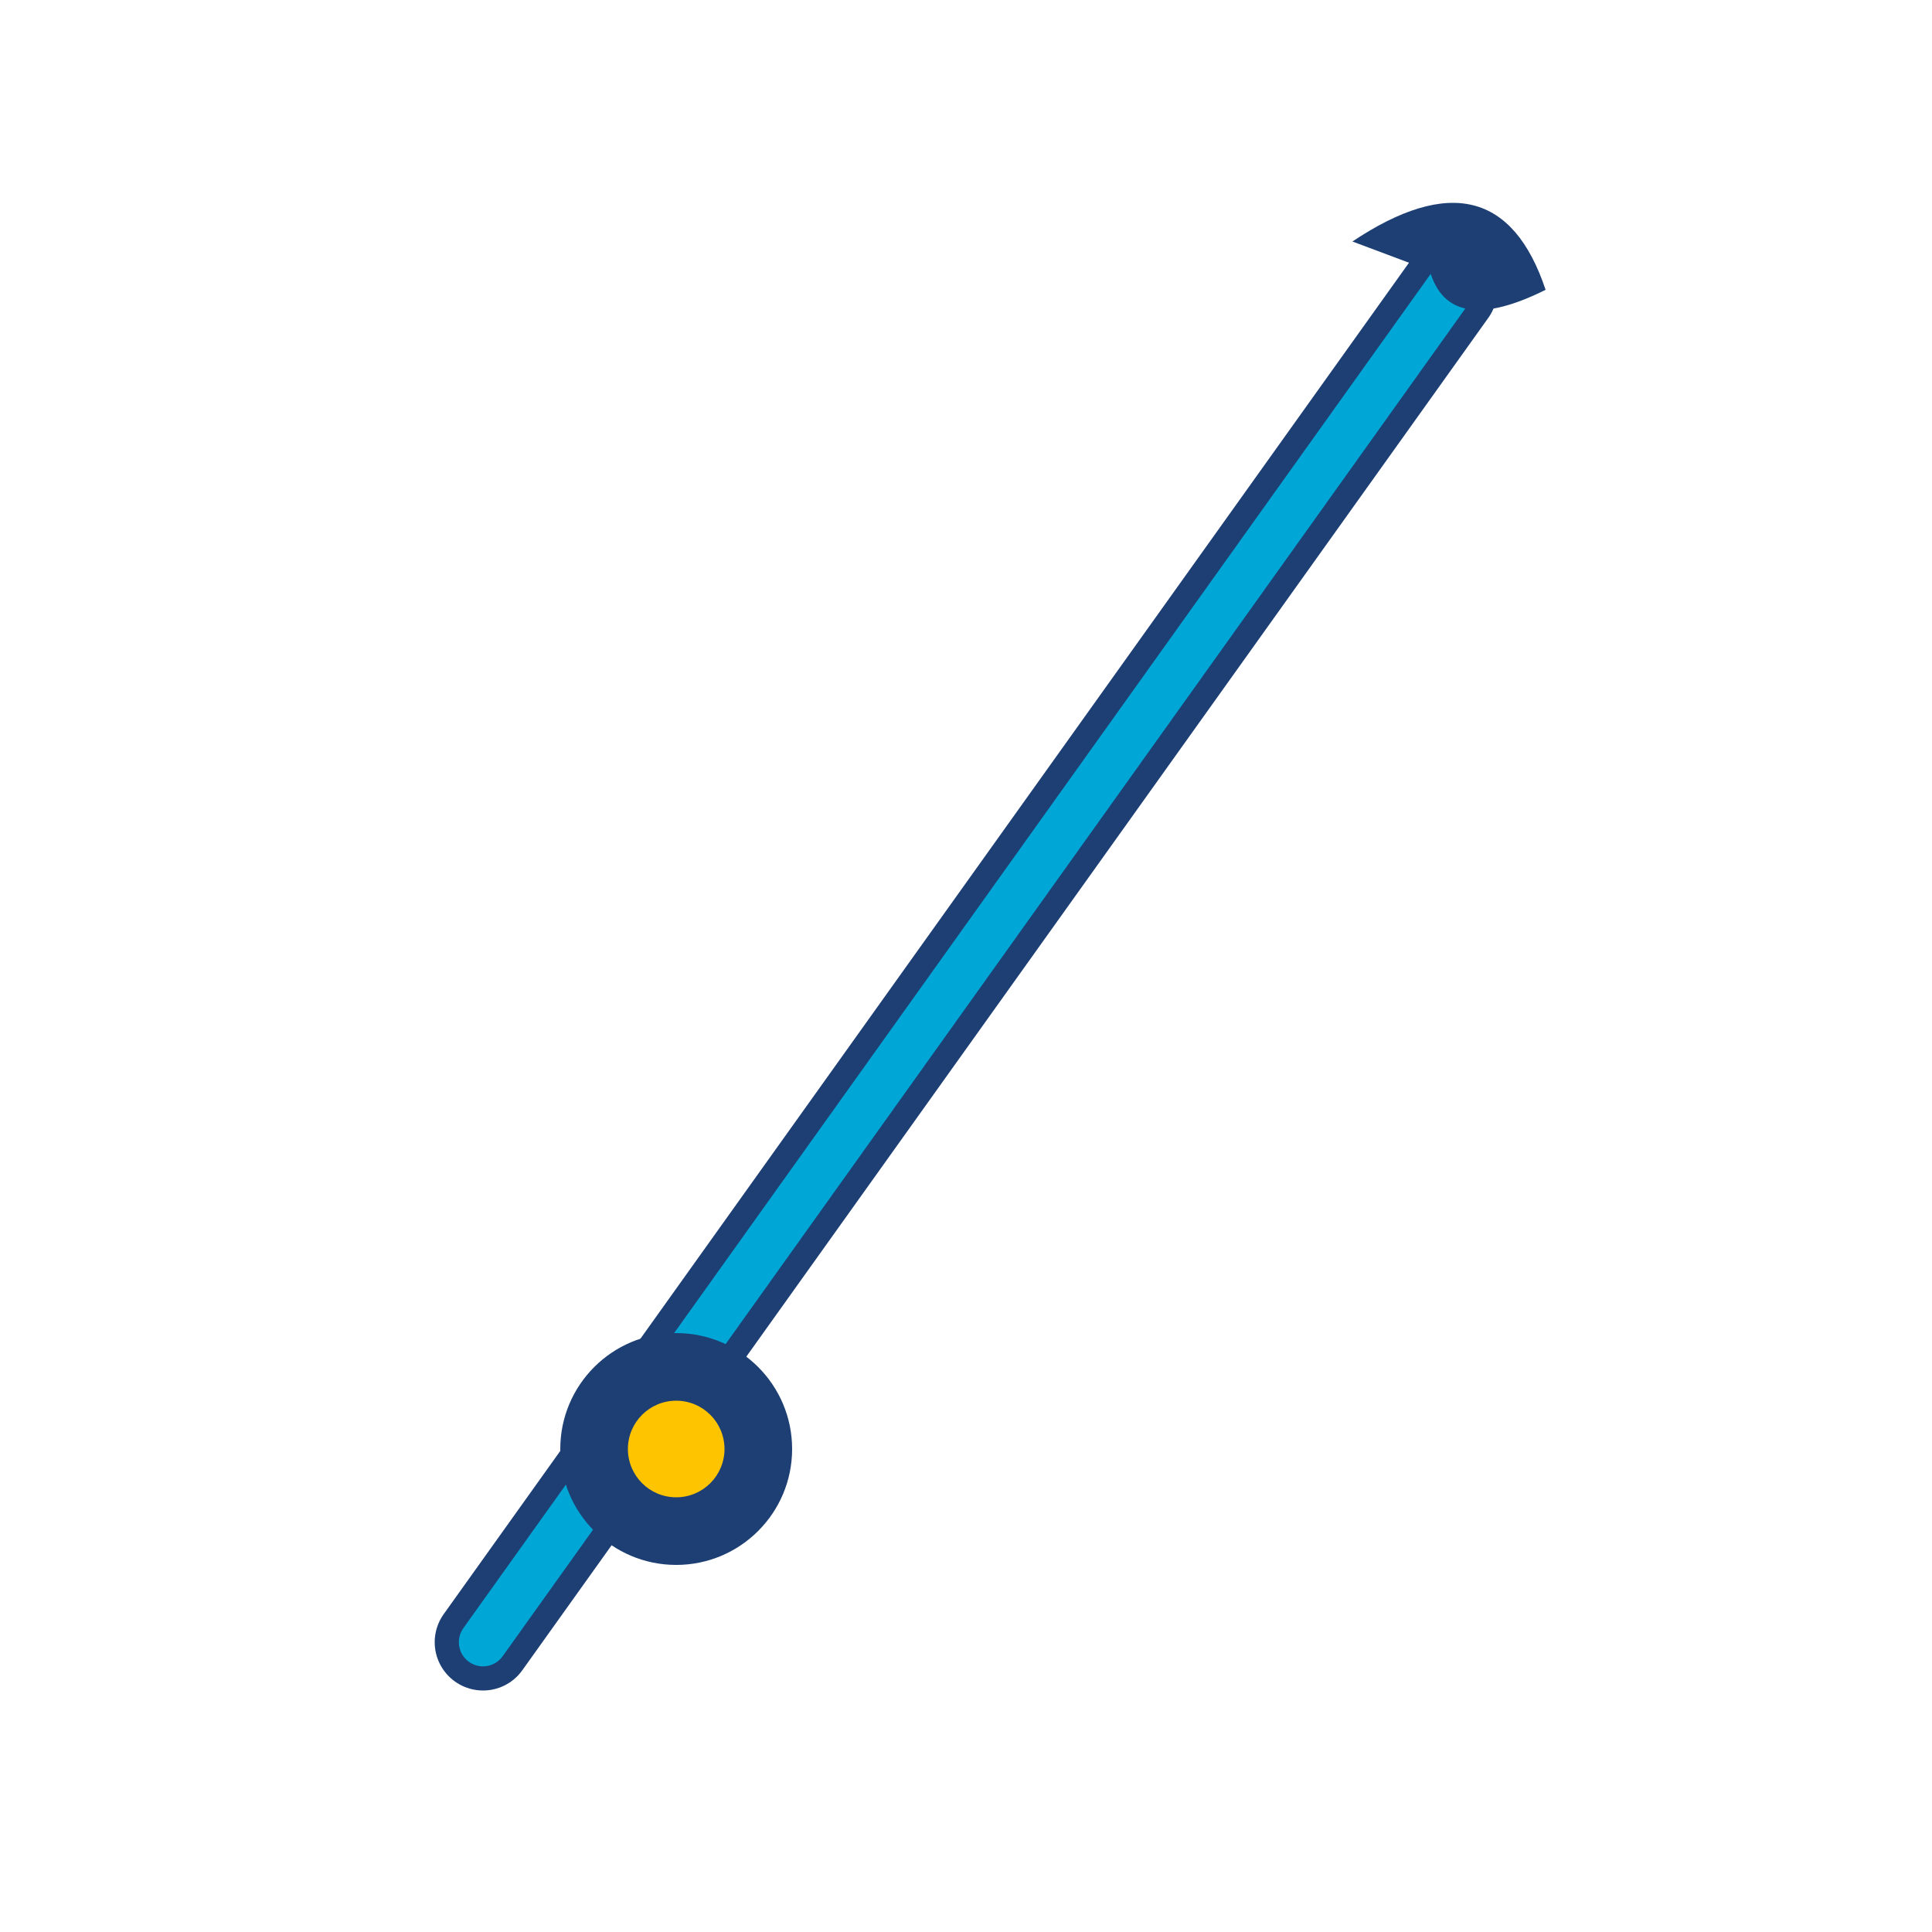
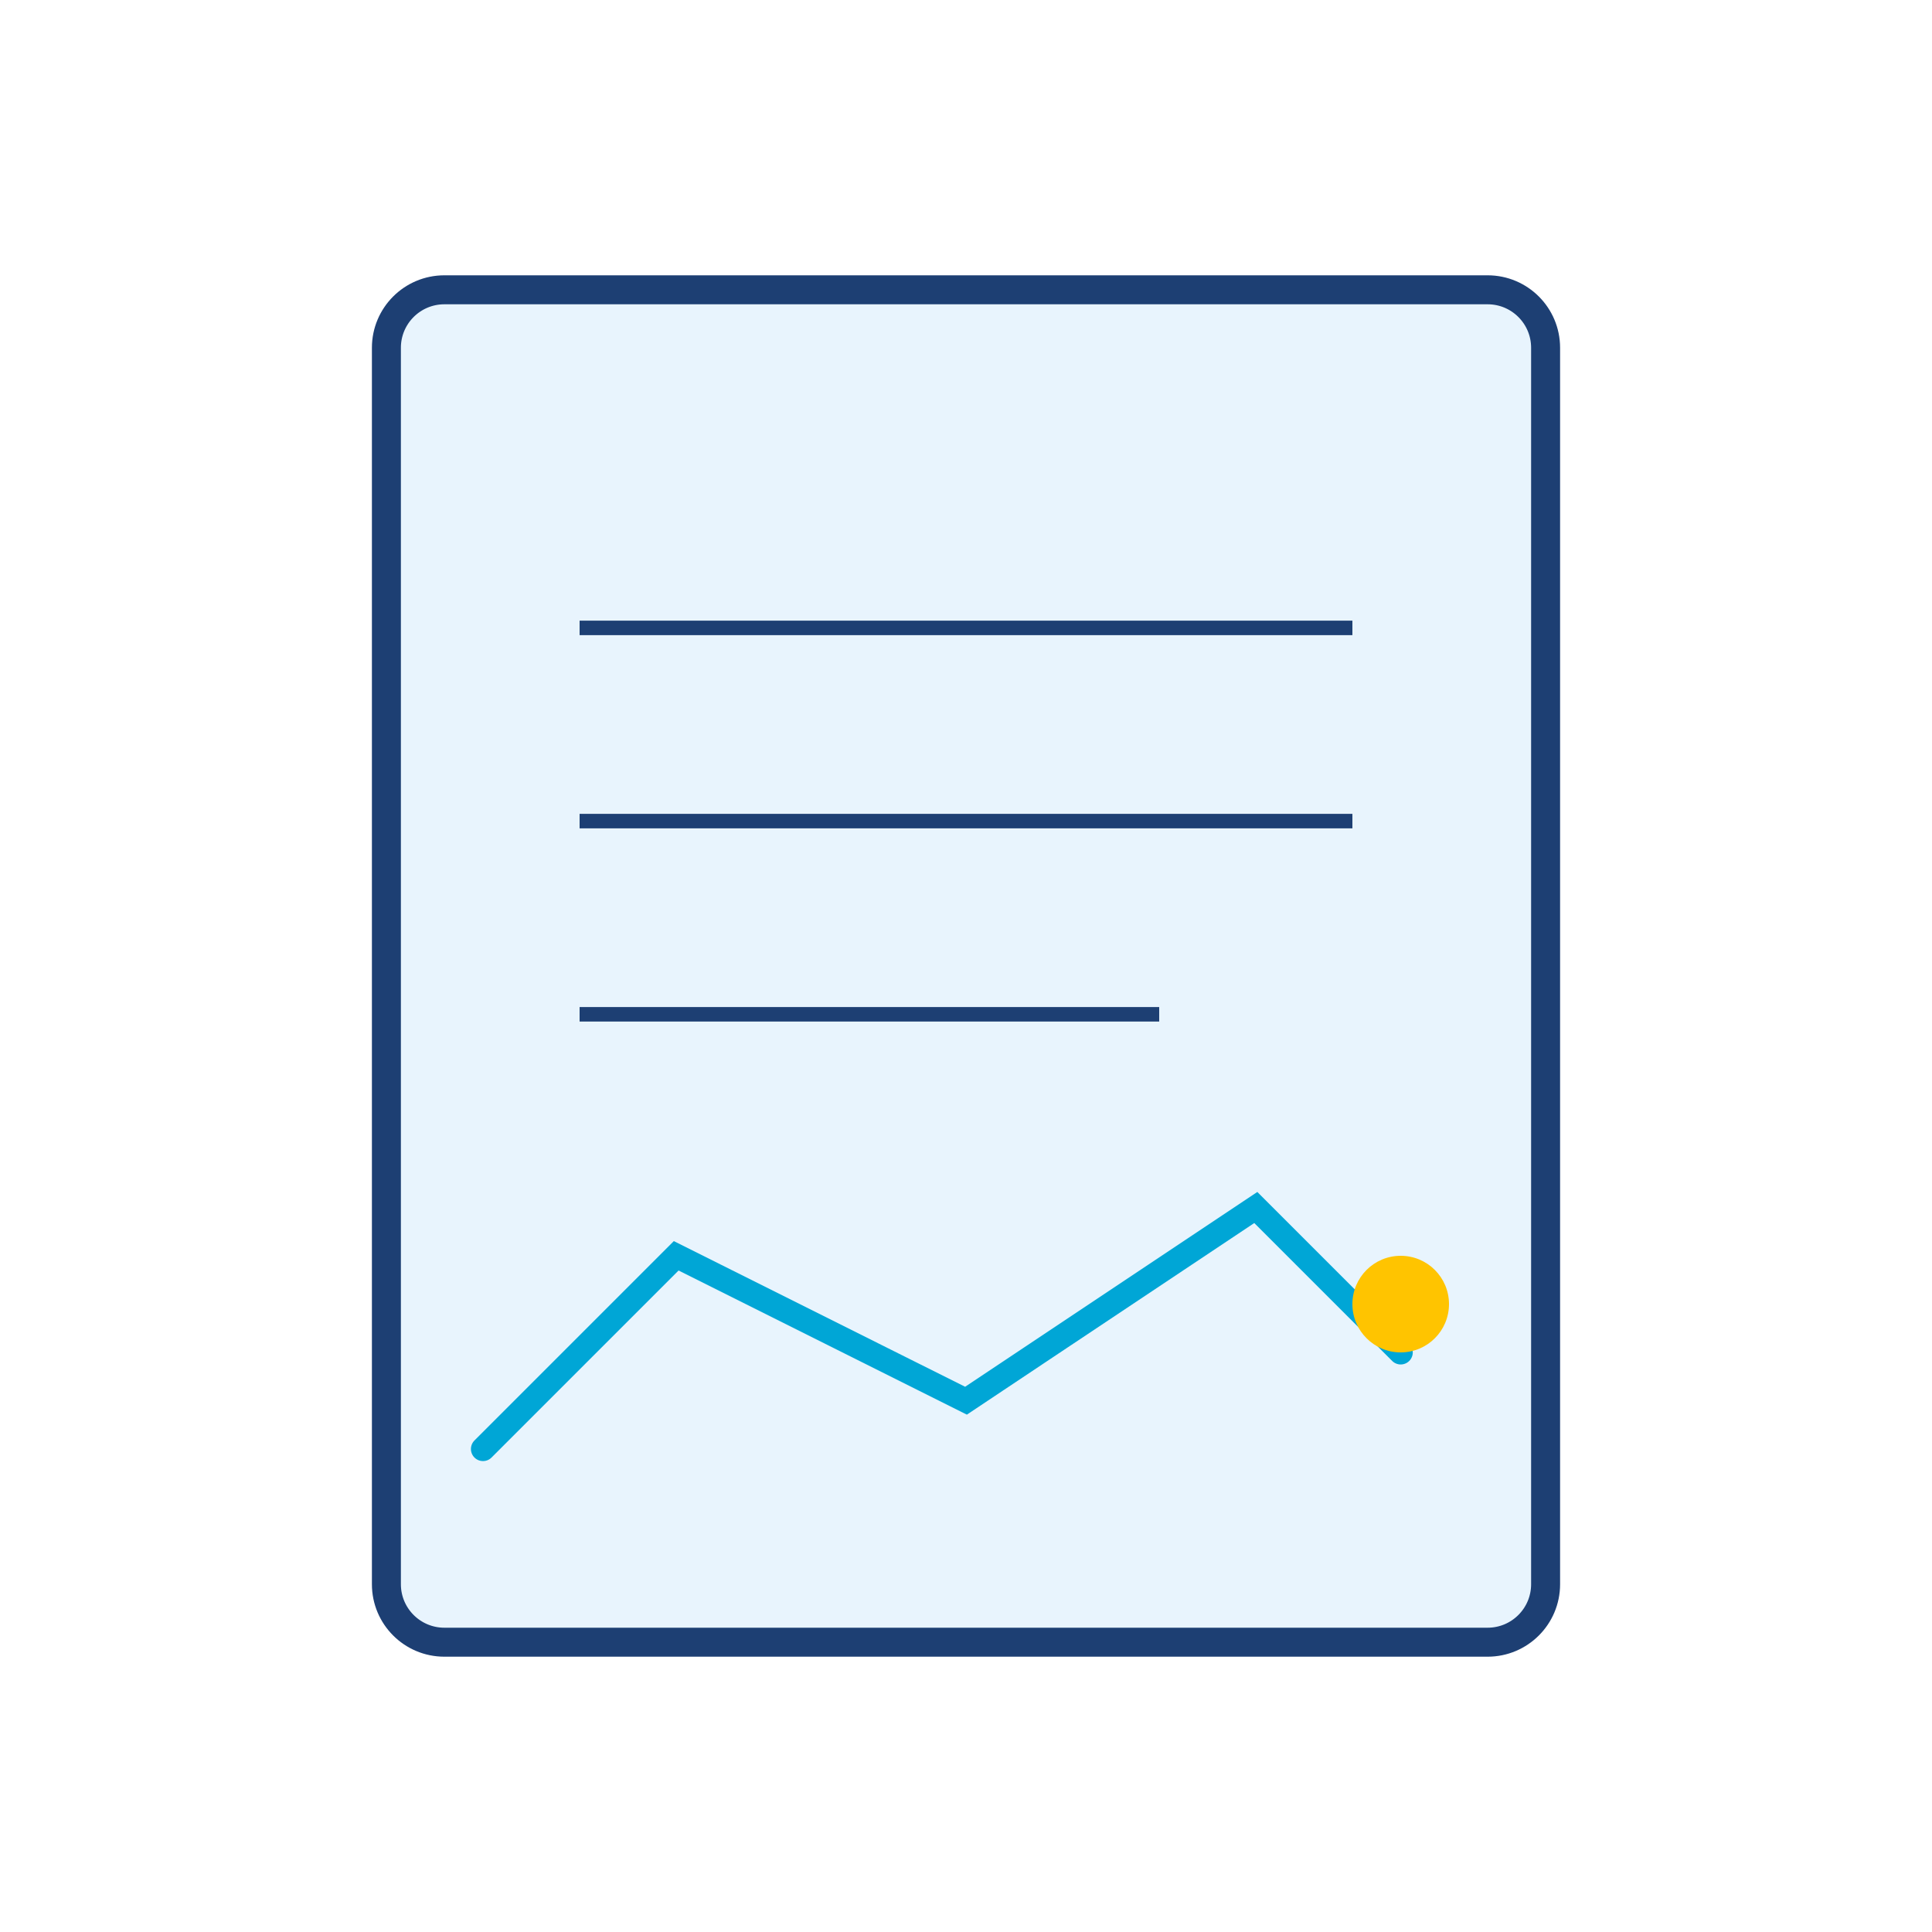
<svg xmlns="http://www.w3.org/2000/svg" viewBox="0 0 200 200">
-   <line x1="50" y1="170" x2="150" y2="30" stroke="#1D3F73" stroke-width="10" stroke-linecap="round" />
-   <line x1="50" y1="170" x2="150" y2="30" stroke="#00A6D6" stroke-width="5" stroke-linecap="round" />
-   <path d="M140 25 Q155 15 160 30 Q150 35 148 28" fill="#1D3F73" />
-   <circle cx="70" cy="150" r="12" fill="#1D3F73" />
-   <circle cx="70" cy="150" r="5" fill="#FFC400" />
+   <rect x="40" y="30" width="120" height="140" rx="6" fill="#E8F4FD" stroke="#1D3F73" stroke-width="3" />
+   <line x1="60" y1="65" x2="140" y2="65" stroke="#1D3F73" stroke-width="1.5" />
+   <line x1="60" y1="85" x2="140" y2="85" stroke="#1D3F73" stroke-width="1.5" />
+   <line x1="60" y1="105" x2="120" y2="105" stroke="#1D3F73" stroke-width="1.5" />
+   <path d="M50 150 L70 130 L100 145 L130 125 L145 140" fill="none" stroke="#00A6D6" stroke-width="2.5" stroke-linecap="round" />
+   <circle cx="145" cy="135" r="5" fill="#FFC400" />
</svg>
